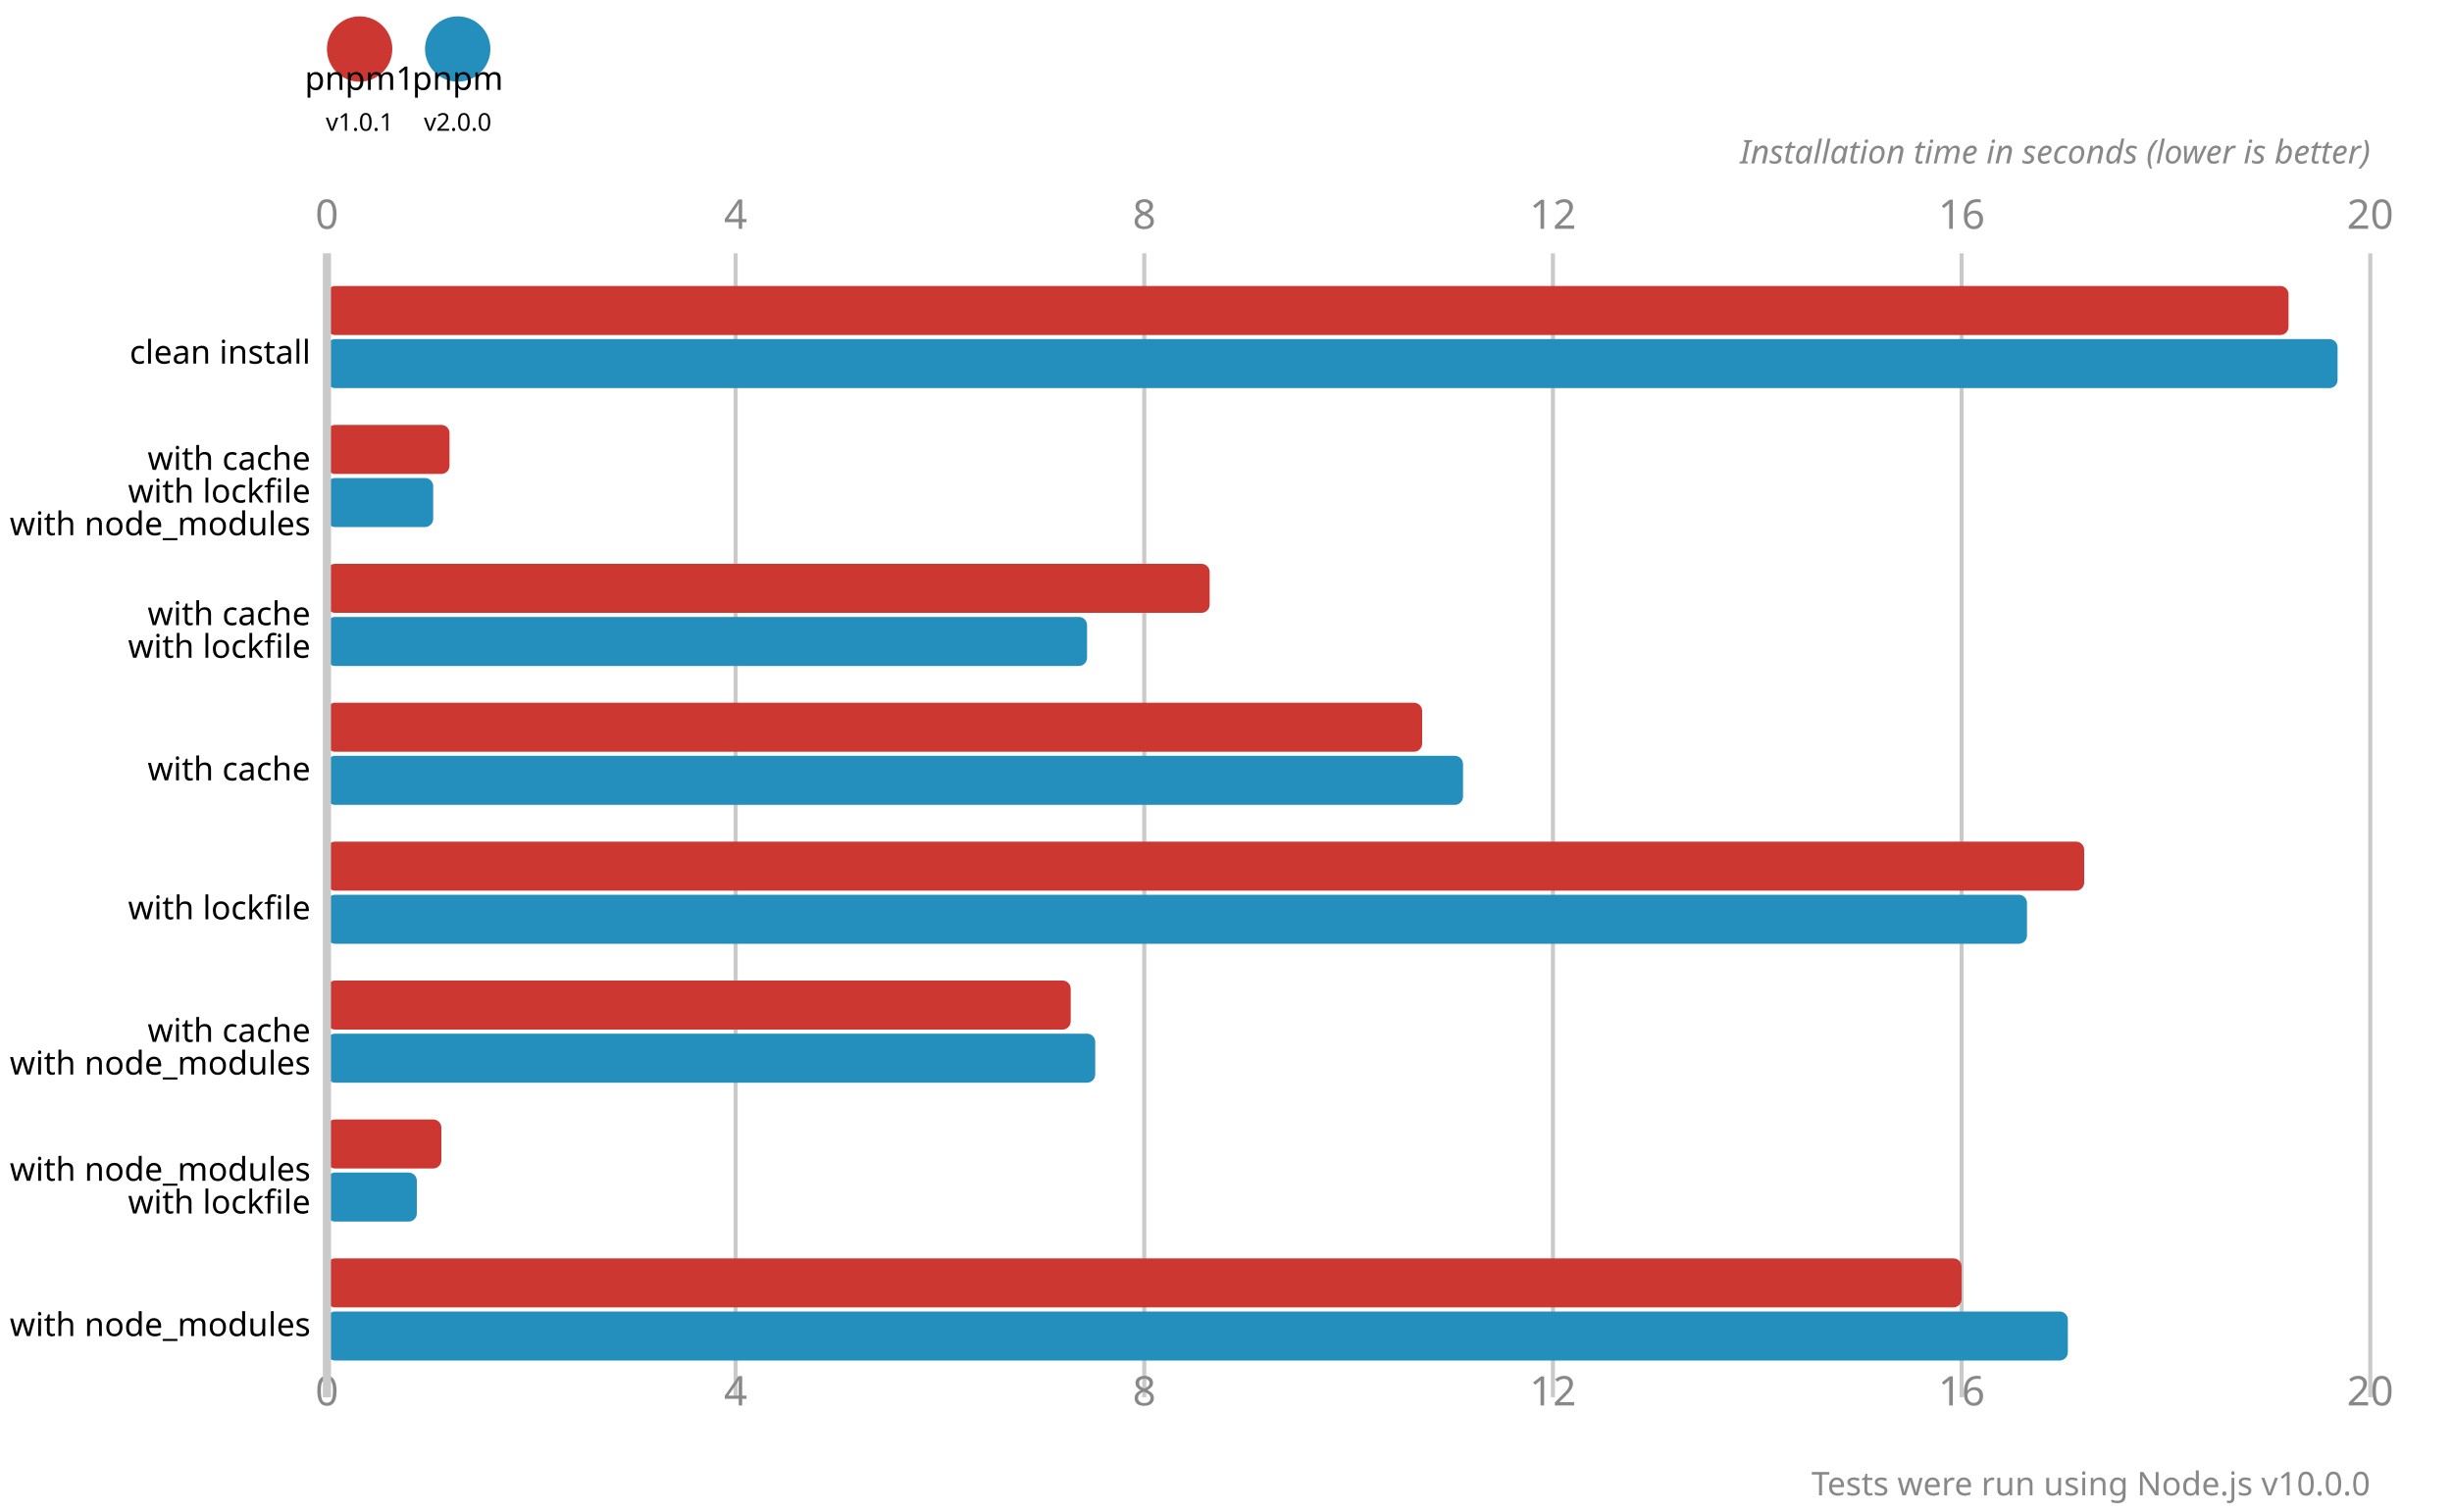
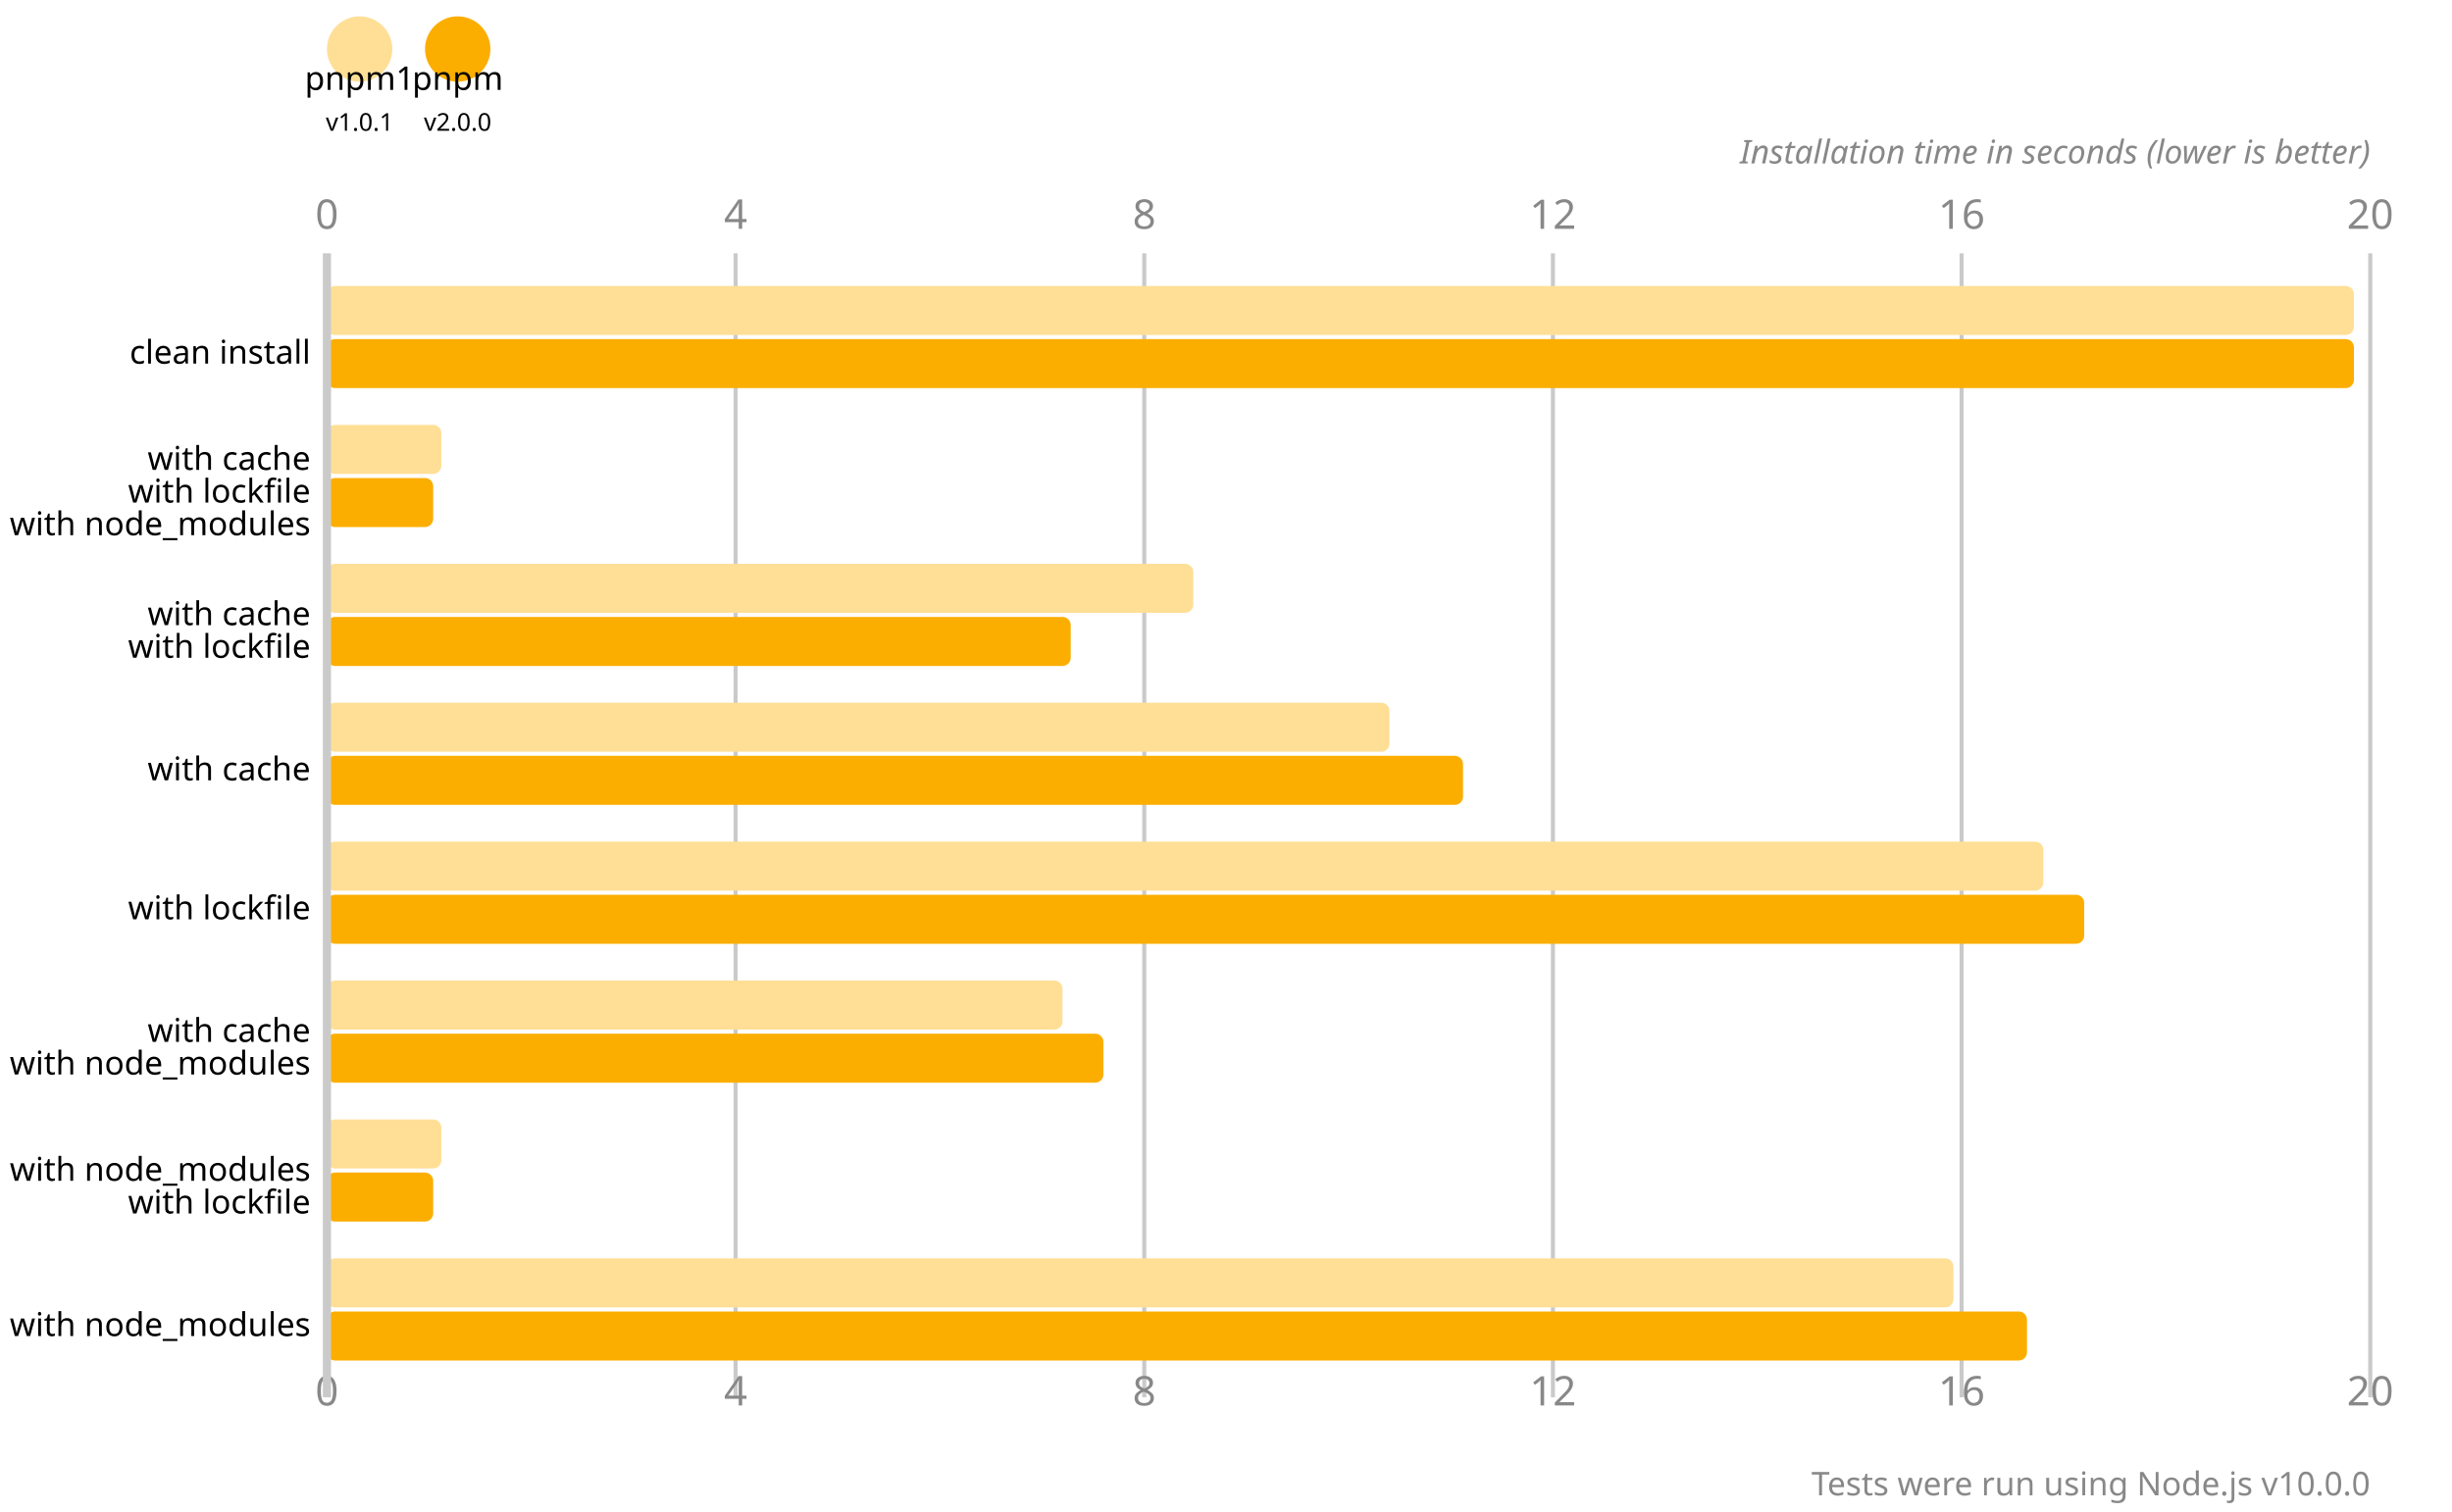
<svg xmlns="http://www.w3.org/2000/svg" version="1.1" viewBox="0 0 300 185">
-   <circle cx="44" cy="6" r="4" fill="#cd3731" />
+   <circle cx="44" cy="6" r="4" fill="#ffdf96" />
  <text x="44" y="11" font-size="4" font-family="system-ui" alignment-baseline="hanging" text-anchor="middle">pnpm1</text>
  <text x="44" y="16" font-size="3" font-family="system-ui" alignment-baseline="hanging" text-anchor="middle">v1.0.1</text>
-   <circle cx="56" cy="6" r="4" fill="#248ebd" />
+   <circle cx="56" cy="6" r="4" fill="#fbae00" />
  <text x="56" y="11" font-size="4" font-family="system-ui" alignment-baseline="hanging" text-anchor="middle">pnpm</text>
  <text x="56" y="16" font-size="3" font-family="system-ui" alignment-baseline="hanging" text-anchor="middle">v2.0.0</text>
  <text x="40" y="28" fill="#888" font-size="5" font-family="system-ui" text-anchor="middle">0</text>
  <text x="40" y="172" fill="#888" font-size="5" font-family="system-ui" text-anchor="middle" alignment-baseline="hanging">0</text>
  <line x1="90" y1="31" x2="90" y2="171" stroke-width="0.5" stroke="#cacaca" />
  <text x="90" y="28" fill="#888" font-size="5" font-family="system-ui" text-anchor="middle">4</text>
  <text x="90" y="172" fill="#888" font-size="5" font-family="system-ui" text-anchor="middle" alignment-baseline="hanging">4</text>
  <line x1="140" y1="31" x2="140" y2="171" stroke-width="0.5" stroke="#cacaca" />
  <text x="140" y="28" fill="#888" font-size="5" font-family="system-ui" text-anchor="middle">8</text>
  <text x="140" y="172" fill="#888" font-size="5" font-family="system-ui" text-anchor="middle" alignment-baseline="hanging">8</text>
  <line x1="190" y1="31" x2="190" y2="171" stroke-width="0.5" stroke="#cacaca" />
  <text x="190" y="28" fill="#888" font-size="5" font-family="system-ui" text-anchor="middle">12</text>
  <text x="190" y="172" fill="#888" font-size="5" font-family="system-ui" text-anchor="middle" alignment-baseline="hanging">12</text>
  <line x1="240" y1="31" x2="240" y2="171" stroke-width="0.5" stroke="#cacaca" />
  <text x="240" y="28" fill="#888" font-size="5" font-family="system-ui" text-anchor="middle">16</text>
  <text x="240" y="172" fill="#888" font-size="5" font-family="system-ui" text-anchor="middle" alignment-baseline="hanging">16</text>
  <line x1="290" y1="31" x2="290" y2="171" stroke-width="0.5" stroke="#cacaca" />
  <text x="290" y="28" fill="#888" font-size="5" font-family="system-ui" text-anchor="middle">20</text>
  <text x="290" y="172" fill="#888" font-size="5" font-family="system-ui" text-anchor="middle" alignment-baseline="hanging">20</text>
  <text x="290" y="20" font-size="4" font-family="system-ui" font-style="italic" text-anchor="end" fill="#888">Installation time in seconds (lower is better)</text>
-   <rect x="40" y="35" width="240" height="6" fill="#cd3731" rx="1" ry="1" />
-   <rect x="40" y="41.5" width="246" height="6" fill="#248ebd" rx="1" ry="1" />
-   <rect x="40" y="52" width="15" height="6" fill="#cd3731" rx="1" ry="1" />
-   <rect x="40" y="58.5" width="13" height="6" fill="#248ebd" rx="1" ry="1" />
-   <rect x="40" y="69" width="108" height="6" fill="#cd3731" rx="1" ry="1" />
-   <rect x="40" y="75.5" width="93" height="6" fill="#248ebd" rx="1" ry="1" />
-   <rect x="40" y="86" width="134" height="6" fill="#cd3731" rx="1" ry="1" />
-   <rect x="40" y="92.5" width="139" height="6" fill="#248ebd" rx="1" ry="1" />
-   <rect x="40" y="103" width="215" height="6" fill="#cd3731" rx="1" ry="1" />
-   <rect x="40" y="109.5" width="208" height="6" fill="#248ebd" rx="1" ry="1" />
-   <rect x="40" y="120" width="91" height="6" fill="#cd3731" rx="1" ry="1" />
-   <rect x="40" y="126.5" width="94" height="6" fill="#248ebd" rx="1" ry="1" />
-   <rect x="40" y="137" width="14" height="6" fill="#cd3731" rx="1" ry="1" />
-   <rect x="40" y="143.5" width="11" height="6" fill="#248ebd" rx="1" ry="1" />
-   <rect x="40" y="154" width="200" height="6" fill="#cd3731" rx="1" ry="1" />
-   <rect x="40" y="160.5" width="213" height="6" fill="#248ebd" rx="1" ry="1" />
+   <rect x="40" y="35" width="248" height="6" fill="#ffdf96" rx="1" ry="1" />
+   <rect x="40" y="41.5" width="248" height="6" fill="#fbae00" rx="1" ry="1" />
+   <rect x="40" y="52" width="14" height="6" fill="#ffdf96" rx="1" ry="1" />
+   <rect x="40" y="58.5" width="13" height="6" fill="#fbae00" rx="1" ry="1" />
+   <rect x="40" y="69" width="106" height="6" fill="#ffdf96" rx="1" ry="1" />
+   <rect x="40" y="75.5" width="91" height="6" fill="#fbae00" rx="1" ry="1" />
+   <rect x="40" y="86" width="130" height="6" fill="#ffdf96" rx="1" ry="1" />
+   <rect x="40" y="92.5" width="139" height="6" fill="#fbae00" rx="1" ry="1" />
+   <rect x="40" y="103" width="210" height="6" fill="#ffdf96" rx="1" ry="1" />
+   <rect x="40" y="109.5" width="215" height="6" fill="#fbae00" rx="1" ry="1" />
+   <rect x="40" y="120" width="90" height="6" fill="#ffdf96" rx="1" ry="1" />
+   <rect x="40" y="126.5" width="95" height="6" fill="#fbae00" rx="1" ry="1" />
+   <rect x="40" y="137" width="14" height="6" fill="#ffdf96" rx="1" ry="1" />
+   <rect x="40" y="143.5" width="13" height="6" fill="#fbae00" rx="1" ry="1" />
+   <rect x="40" y="154" width="199" height="6" fill="#ffdf96" rx="1" ry="1" />
+   <rect x="40" y="160.5" width="208" height="6" fill="#fbae00" rx="1" ry="1" />
  <line x1="40" y1="31" x2="40" y2="171" stroke-width="1" stroke="#cacaca" />
  <text x="38" y="44.5" font-size="4" font-family="system-ui" alignment-baseline="middle" text-anchor="end">clean install</text>
  <text x="38" y="57.5" font-size="4" font-family="system-ui" alignment-baseline="middle" text-anchor="end">with cache</text>
  <text x="38" y="61.5" font-size="4" font-family="system-ui" alignment-baseline="middle" text-anchor="end">with lockfile</text>
  <text x="38" y="65.5" font-size="4" font-family="system-ui" alignment-baseline="middle" text-anchor="end">with node_modules</text>
  <text x="38" y="76.5" font-size="4" font-family="system-ui" alignment-baseline="middle" text-anchor="end">with cache</text>
  <text x="38" y="80.5" font-size="4" font-family="system-ui" alignment-baseline="middle" text-anchor="end">with lockfile</text>
  <text x="38" y="95.5" font-size="4" font-family="system-ui" alignment-baseline="middle" text-anchor="end">with cache</text>
  <text x="38" y="112.5" font-size="4" font-family="system-ui" alignment-baseline="middle" text-anchor="end">with lockfile</text>
  <text x="38" y="127.5" font-size="4" font-family="system-ui" alignment-baseline="middle" text-anchor="end">with cache</text>
  <text x="38" y="131.5" font-size="4" font-family="system-ui" alignment-baseline="middle" text-anchor="end">with node_modules</text>
  <text x="38" y="144.5" font-size="4" font-family="system-ui" alignment-baseline="middle" text-anchor="end">with node_modules</text>
  <text x="38" y="148.5" font-size="4" font-family="system-ui" alignment-baseline="middle" text-anchor="end">with lockfile</text>
  <text x="38" y="163.5" font-size="4" font-family="system-ui" alignment-baseline="middle" text-anchor="end">with node_modules</text>
  <text x="290" y="183" font-size="4" font-family="system-ui" text-anchor="end" fill="#888">Tests were run using Node.js v10.0.0</text>
</svg>
